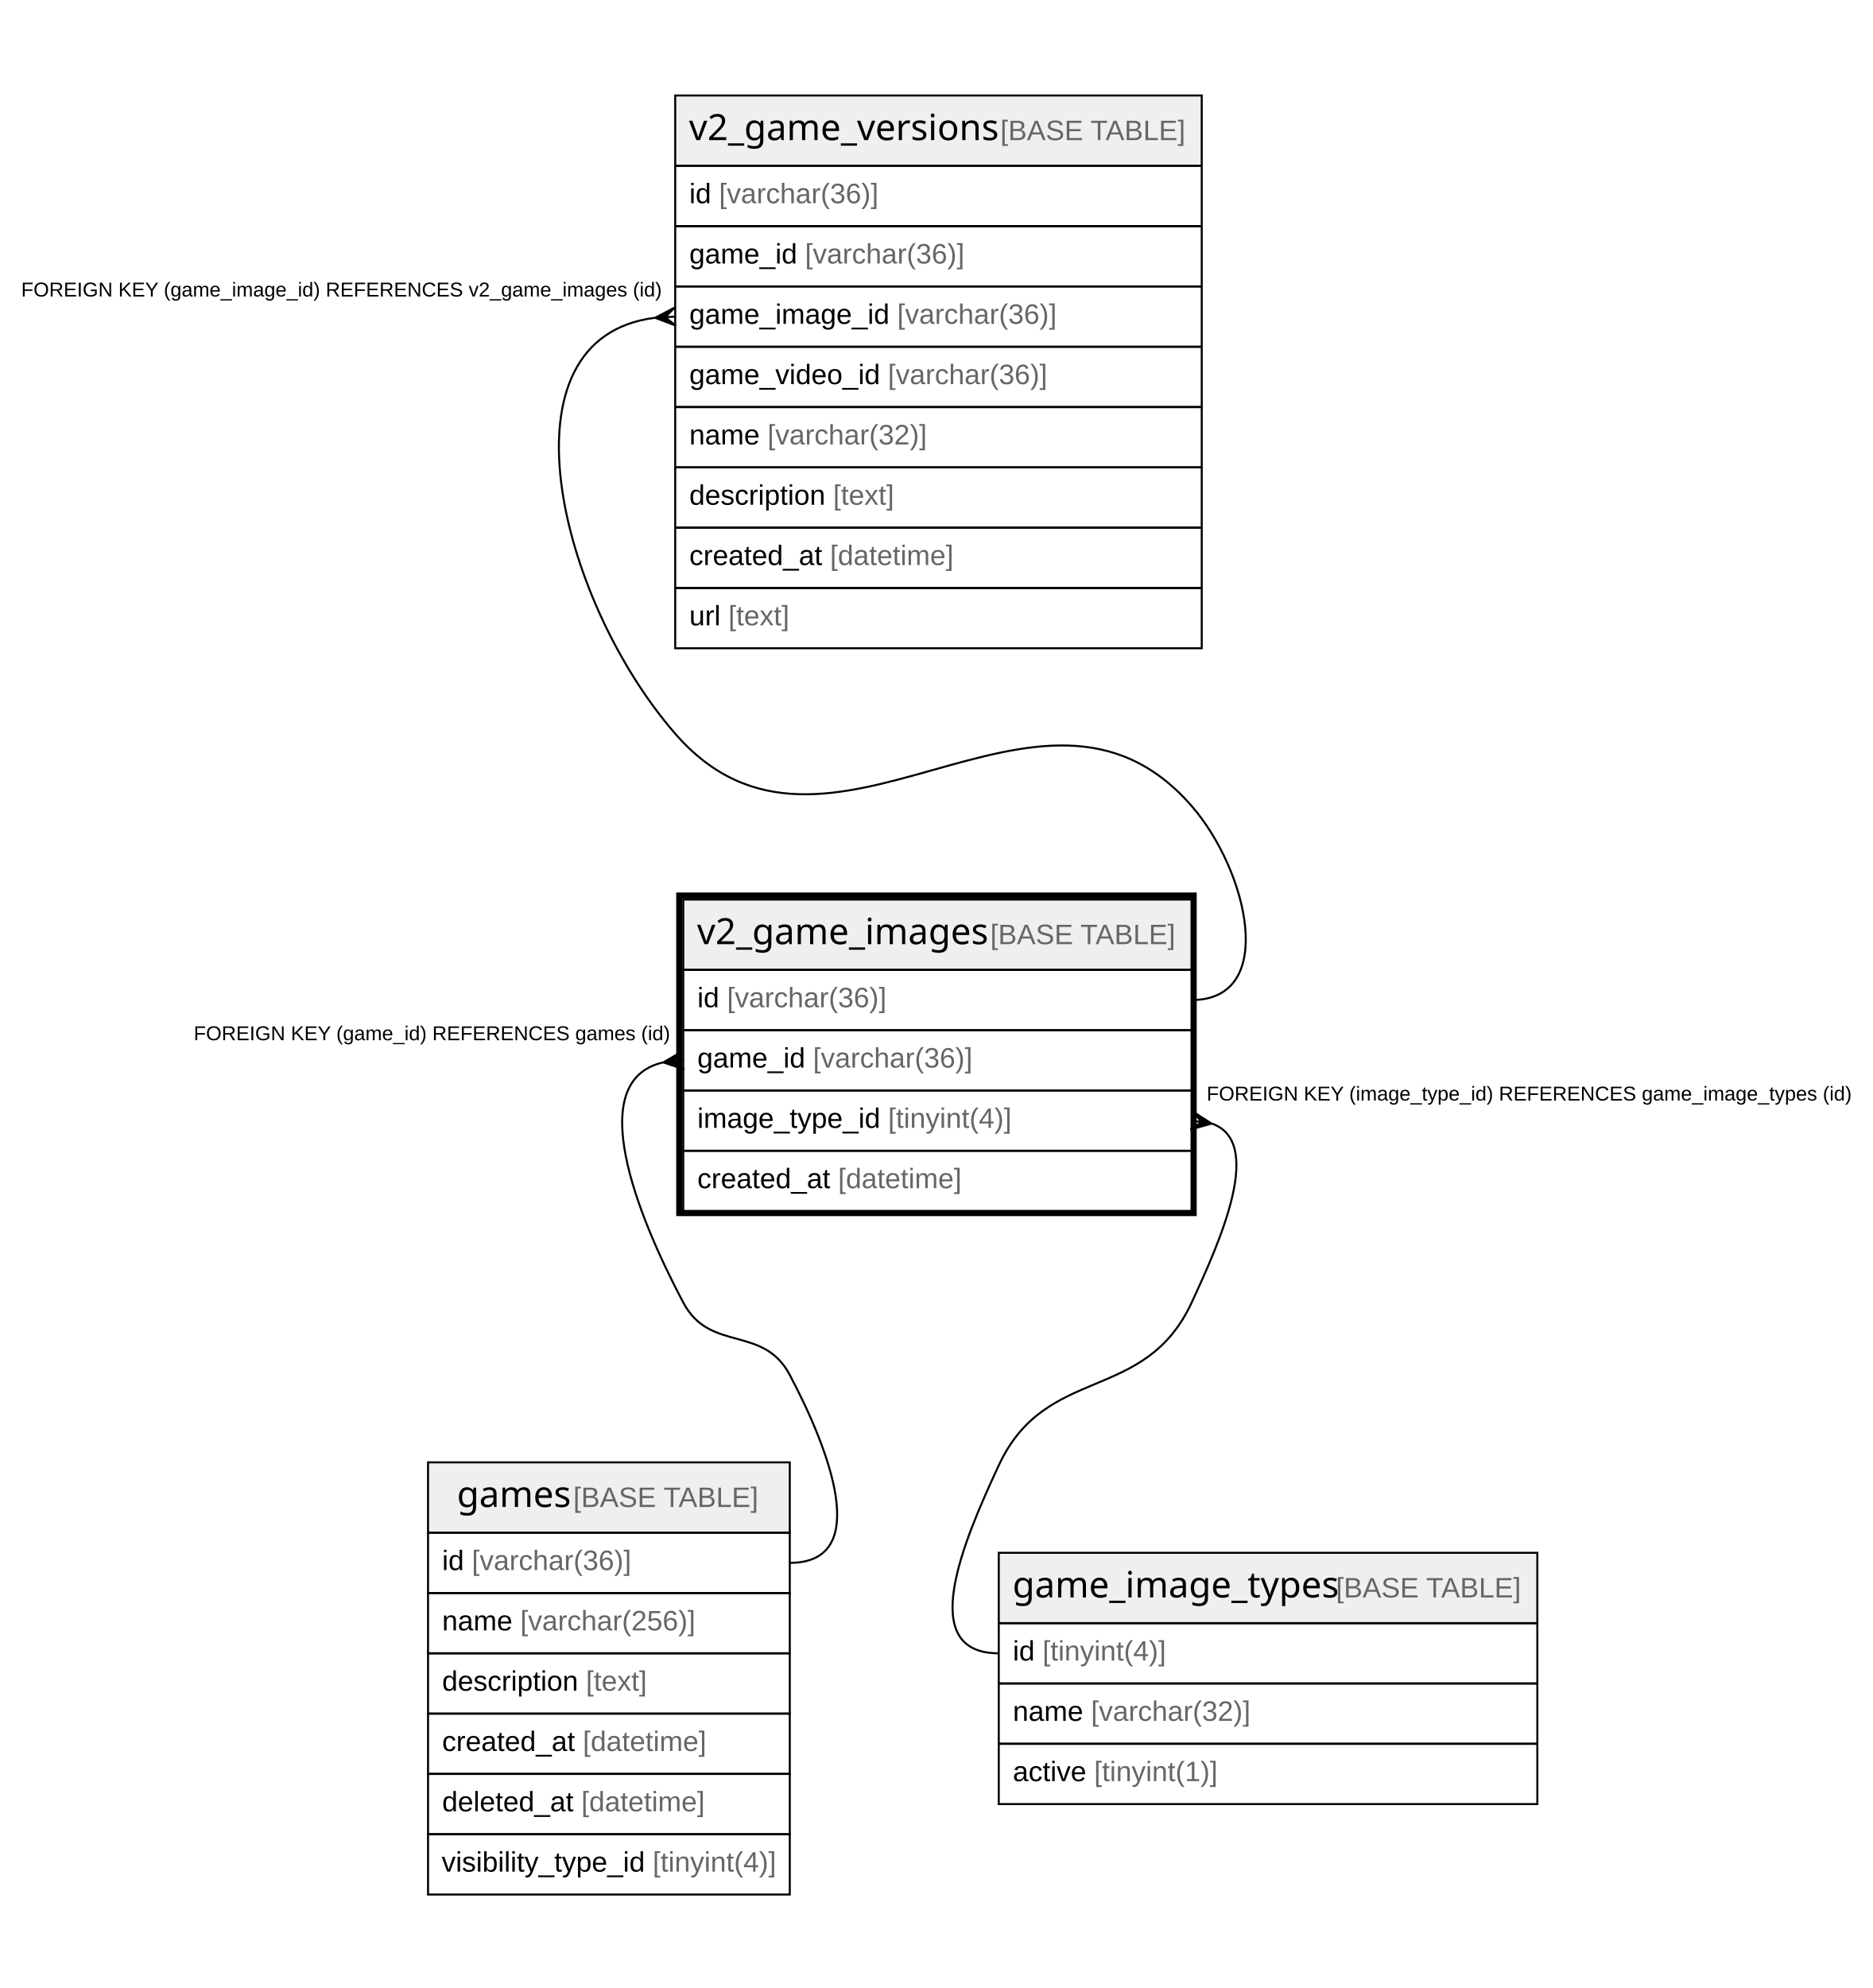
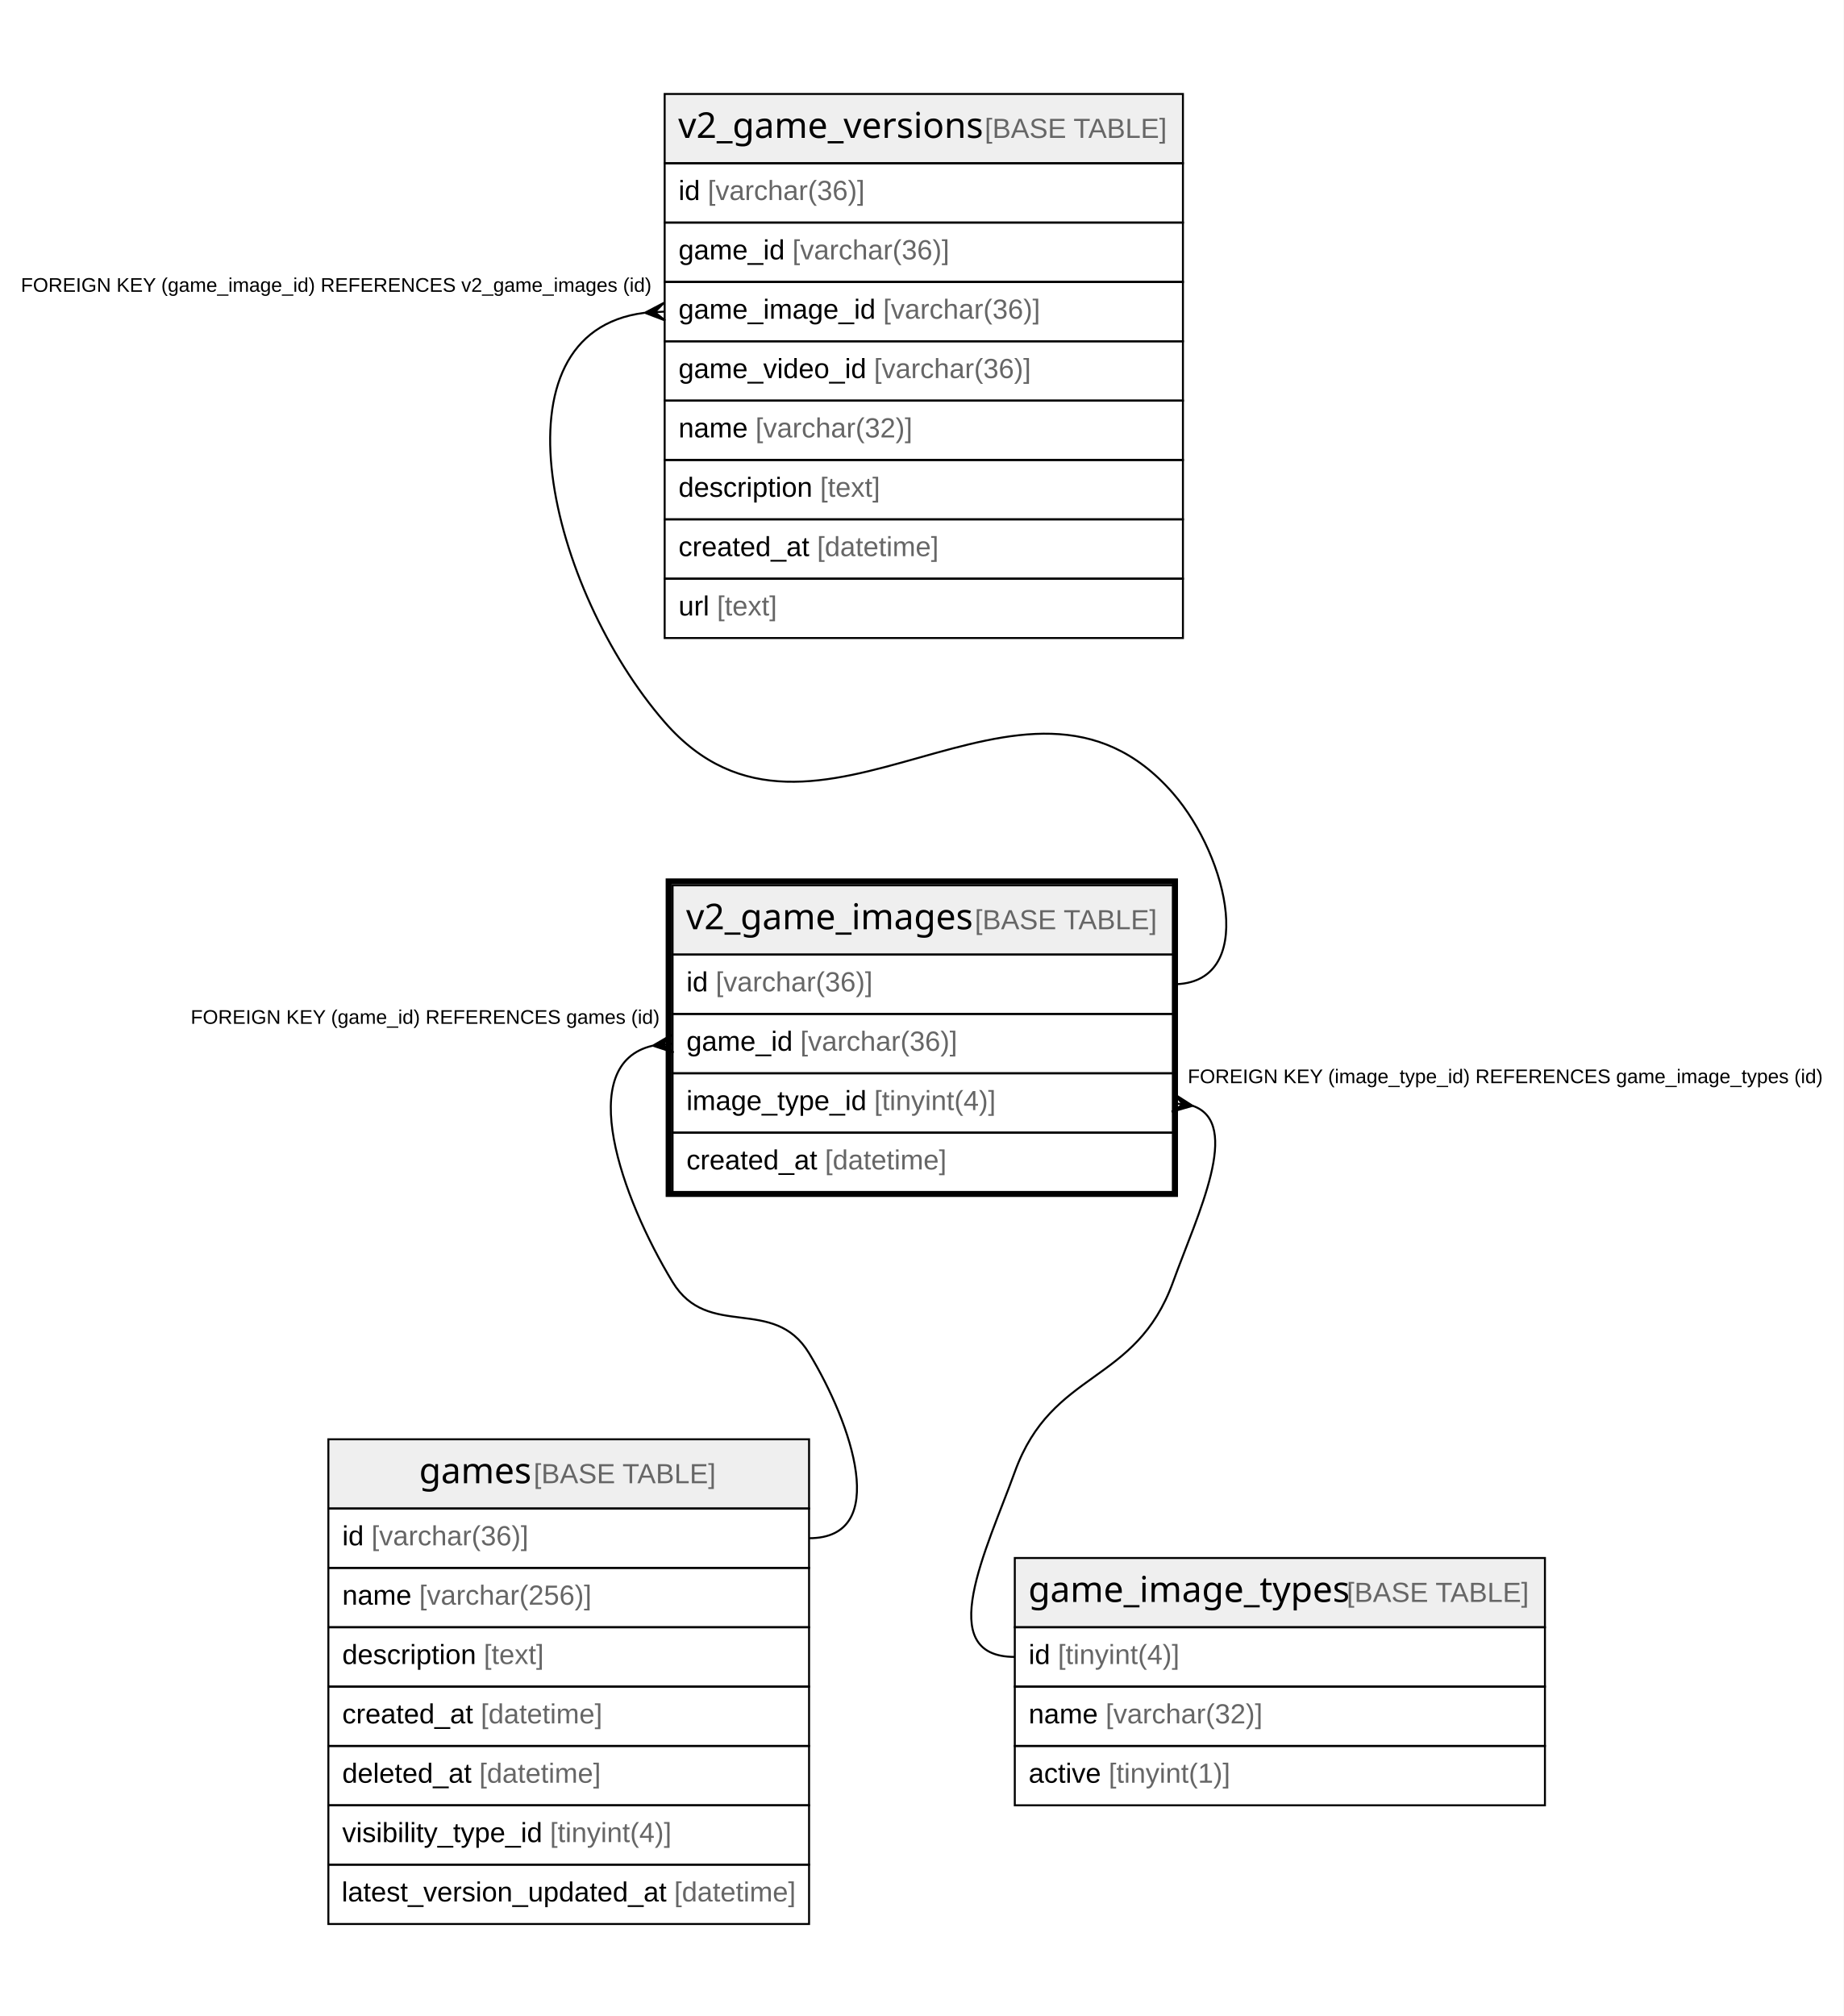
- <svg xmlns="http://www.w3.org/2000/svg" width="932pt" height="989pt" viewBox="0.00 0.00 932.00 989.00">
-   <g id="graph0" class="graph" transform="scale(1 1) rotate(0) translate(4 985)">
-     <polygon fill="#ffffff" stroke="transparent" points="-4,4 -4,-985 928,-985 928,4 -4,4" />
+ <svg xmlns="http://www.w3.org/2000/svg" width="932pt" height="1019pt" viewBox="0.00 0.00 932.00 1019.00">
+   <g id="graph0" class="graph" transform="scale(1 1) rotate(0) translate(4 1015)">
+     <polygon fill="#ffffff" stroke="transparent" points="-4,4 -4,-1015 928,-1015 928,4 -4,4" />
    <g id="node1" class="node">
-       <polygon fill="#efefef" stroke="transparent" points="336,-502.5 336,-537.5 589,-537.5 589,-502.5 336,-502.5" />
-       <polygon fill="none" stroke="#000000" points="336,-502.5 336,-537.5 589,-537.5 589,-502.5 336,-502.5" />
-       <text text-anchor="start" x="342.856" y="-515.3" font-family="Arial Bold" font-size="18.00" fill="#000000">v2_game_images</text>
-       <text text-anchor="start" x="484.89" y="-515.3" font-family="Arial" font-size="14.00" fill="#000000"> </text>
-       <text text-anchor="start" x="488.781" y="-515.3" font-family="Arial" font-size="14.00" fill="#666666">[BASE TABLE]</text>
+       <polygon fill="#efefef" stroke="transparent" points="336,-532.5 336,-567.5 589,-567.5 589,-532.5 336,-532.5" />
+       <polygon fill="none" stroke="#000000" points="336,-532.5 336,-567.5 589,-567.5 589,-532.5 336,-532.5" />
+       <text text-anchor="start" x="342.856" y="-545.3" font-family="Arial Bold" font-size="18.00" fill="#000000">v2_game_images</text>
+       <text text-anchor="start" x="484.89" y="-545.3" font-family="Arial" font-size="14.00" fill="#000000"> </text>
+       <text text-anchor="start" x="488.781" y="-545.3" font-family="Arial" font-size="14.00" fill="#666666">[BASE TABLE]</text>
+       <polygon fill="none" stroke="#000000" points="336,-502.5 336,-532.5 589,-532.5 589,-502.5 336,-502.5" />
+       <text text-anchor="start" x="343" y="-513.9" font-family="Arial" font-size="14.00" fill="#000000">id </text>
+       <text text-anchor="start" x="357.78" y="-513.9" font-family="Arial" font-size="14.00" fill="#666666">[varchar(36)]</text>
      <polygon fill="none" stroke="#000000" points="336,-472.5 336,-502.5 589,-502.5 589,-472.5 336,-472.5" />
-       <text text-anchor="start" x="343" y="-483.9" font-family="Arial" font-size="14.00" fill="#000000">id </text>
-       <text text-anchor="start" x="357.78" y="-483.9" font-family="Arial" font-size="14.00" fill="#666666">[varchar(36)]</text>
+       <text text-anchor="start" x="343" y="-483.9" font-family="Arial" font-size="14.00" fill="#000000">game_id </text>
+       <text text-anchor="start" x="400.571" y="-483.9" font-family="Arial" font-size="14.00" fill="#666666">[varchar(36)]</text>
      <polygon fill="none" stroke="#000000" points="336,-442.5 336,-472.5 589,-472.5 589,-442.5 336,-442.5" />
-       <text text-anchor="start" x="343" y="-453.9" font-family="Arial" font-size="14.00" fill="#000000">game_id </text>
-       <text text-anchor="start" x="400.571" y="-453.9" font-family="Arial" font-size="14.00" fill="#666666">[varchar(36)]</text>
+       <text text-anchor="start" x="343" y="-453.9" font-family="Arial" font-size="14.00" fill="#000000">image_type_id </text>
+       <text text-anchor="start" x="437.916" y="-453.9" font-family="Arial" font-size="14.00" fill="#666666">[tinyint(4)]</text>
      <polygon fill="none" stroke="#000000" points="336,-412.5 336,-442.5 589,-442.5 589,-412.5 336,-412.5" />
-       <text text-anchor="start" x="343" y="-423.9" font-family="Arial" font-size="14.00" fill="#000000">image_type_id </text>
-       <text text-anchor="start" x="437.916" y="-423.9" font-family="Arial" font-size="14.00" fill="#666666">[tinyint(4)]</text>
-       <polygon fill="none" stroke="#000000" points="336,-382.5 336,-412.5 589,-412.5 589,-382.5 336,-382.5" />
-       <text text-anchor="start" x="343" y="-393.9" font-family="Arial" font-size="14.00" fill="#000000">created_at </text>
-       <text text-anchor="start" x="413.028" y="-393.9" font-family="Arial" font-size="14.00" fill="#666666">[datetime]</text>
-       <polygon fill="none" stroke="#000000" stroke-width="3" points="334,-381.5 334,-539.5 590,-539.5 590,-381.5 334,-381.5" />
+       <text text-anchor="start" x="343" y="-423.9" font-family="Arial" font-size="14.00" fill="#000000">created_at </text>
+       <text text-anchor="start" x="413.028" y="-423.9" font-family="Arial" font-size="14.00" fill="#666666">[datetime]</text>
+       <polygon fill="none" stroke="#000000" stroke-width="3" points="334,-411.5 334,-569.5 590,-569.5 590,-411.5 334,-411.5" />
    </g>
    <g id="node3" class="node">
-       <polygon fill="#efefef" stroke="transparent" points="209,-222.5 209,-257.5 389,-257.5 389,-222.5 209,-222.5" />
-       <polygon fill="none" stroke="#000000" points="209,-222.5 209,-257.5 389,-257.5 389,-222.5 209,-222.5" />
-       <text text-anchor="start" x="223.368" y="-235.3" font-family="Arial Bold" font-size="18.00" fill="#000000">games</text>
-       <text text-anchor="start" x="277.378" y="-235.3" font-family="Arial" font-size="14.00" fill="#000000"> </text>
-       <text text-anchor="start" x="281.269" y="-235.3" font-family="Arial" font-size="14.00" fill="#666666">[BASE TABLE]</text>
-       <polygon fill="none" stroke="#000000" points="209,-192.5 209,-222.5 389,-222.5 389,-192.5 209,-192.5" />
-       <text text-anchor="start" x="216" y="-203.9" font-family="Arial" font-size="14.00" fill="#000000">id </text>
-       <text text-anchor="start" x="230.78" y="-203.9" font-family="Arial" font-size="14.00" fill="#666666">[varchar(36)]</text>
-       <polygon fill="none" stroke="#000000" points="209,-162.5 209,-192.5 389,-192.5 389,-162.5 209,-162.5" />
-       <text text-anchor="start" x="216" y="-173.9" font-family="Arial" font-size="14.00" fill="#000000">name </text>
-       <text text-anchor="start" x="254.899" y="-173.9" font-family="Arial" font-size="14.00" fill="#666666">[varchar(256)]</text>
-       <polygon fill="none" stroke="#000000" points="209,-132.5 209,-162.5 389,-162.5 389,-132.5 209,-132.5" />
-       <text text-anchor="start" x="216" y="-143.9" font-family="Arial" font-size="14.00" fill="#000000">description </text>
-       <text text-anchor="start" x="287.568" y="-143.9" font-family="Arial" font-size="14.00" fill="#666666">[text]</text>
-       <polygon fill="none" stroke="#000000" points="209,-102.5 209,-132.5 389,-132.5 389,-102.5 209,-102.5" />
-       <text text-anchor="start" x="216" y="-113.9" font-family="Arial" font-size="14.00" fill="#000000">created_at </text>
-       <text text-anchor="start" x="286.028" y="-113.9" font-family="Arial" font-size="14.00" fill="#666666">[datetime]</text>
-       <polygon fill="none" stroke="#000000" points="209,-72.5 209,-102.5 389,-102.5 389,-72.5 209,-72.5" />
-       <text text-anchor="start" x="216" y="-83.9" font-family="Arial" font-size="14.00" fill="#000000">deleted_at </text>
-       <text text-anchor="start" x="285.257" y="-83.9" font-family="Arial" font-size="14.00" fill="#666666">[datetime]</text>
-       <polygon fill="none" stroke="#000000" points="209,-42.5 209,-72.5 389,-72.5 389,-42.5 209,-42.5" />
-       <text text-anchor="start" x="215.774" y="-53.9" font-family="Arial" font-size="14.00" fill="#000000">visibility_type_id </text>
-       <text text-anchor="start" x="320.781" y="-53.9" font-family="Arial" font-size="14.00" fill="#666666">[tinyint(4)]</text>
+       <polygon fill="#efefef" stroke="transparent" points="162,-252.5 162,-287.5 405,-287.5 405,-252.5 162,-252.5" />
+       <polygon fill="none" stroke="#000000" points="162,-252.5 162,-287.5 405,-287.5 405,-252.5 162,-252.5" />
+       <text text-anchor="start" x="207.868" y="-265.3" font-family="Arial Bold" font-size="18.00" fill="#000000">games</text>
+       <text text-anchor="start" x="261.878" y="-265.3" font-family="Arial" font-size="14.00" fill="#000000"> </text>
+       <text text-anchor="start" x="265.769" y="-265.3" font-family="Arial" font-size="14.00" fill="#666666">[BASE TABLE]</text>
+       <polygon fill="none" stroke="#000000" points="162,-222.5 162,-252.5 405,-252.5 405,-222.5 162,-222.5" />
+       <text text-anchor="start" x="169" y="-233.9" font-family="Arial" font-size="14.00" fill="#000000">id </text>
+       <text text-anchor="start" x="183.78" y="-233.9" font-family="Arial" font-size="14.00" fill="#666666">[varchar(36)]</text>
+       <polygon fill="none" stroke="#000000" points="162,-192.5 162,-222.5 405,-222.5 405,-192.5 162,-192.5" />
+       <text text-anchor="start" x="169" y="-203.9" font-family="Arial" font-size="14.00" fill="#000000">name </text>
+       <text text-anchor="start" x="207.899" y="-203.9" font-family="Arial" font-size="14.00" fill="#666666">[varchar(256)]</text>
+       <polygon fill="none" stroke="#000000" points="162,-162.5 162,-192.5 405,-192.5 405,-162.5 162,-162.5" />
+       <text text-anchor="start" x="169" y="-173.9" font-family="Arial" font-size="14.00" fill="#000000">description </text>
+       <text text-anchor="start" x="240.568" y="-173.9" font-family="Arial" font-size="14.00" fill="#666666">[text]</text>
+       <polygon fill="none" stroke="#000000" points="162,-132.5 162,-162.5 405,-162.5 405,-132.5 162,-132.5" />
+       <text text-anchor="start" x="169" y="-143.9" font-family="Arial" font-size="14.00" fill="#000000">created_at </text>
+       <text text-anchor="start" x="239.028" y="-143.9" font-family="Arial" font-size="14.00" fill="#666666">[datetime]</text>
+       <polygon fill="none" stroke="#000000" points="162,-102.5 162,-132.5 405,-132.5 405,-102.5 162,-102.5" />
+       <text text-anchor="start" x="169" y="-113.9" font-family="Arial" font-size="14.00" fill="#000000">deleted_at </text>
+       <text text-anchor="start" x="238.257" y="-113.9" font-family="Arial" font-size="14.00" fill="#666666">[datetime]</text>
+       <polygon fill="none" stroke="#000000" points="162,-72.5 162,-102.5 405,-102.5 405,-72.5 162,-72.5" />
+       <text text-anchor="start" x="169" y="-83.9" font-family="Arial" font-size="14.00" fill="#000000">visibility_type_id </text>
+       <text text-anchor="start" x="274.007" y="-83.9" font-family="Arial" font-size="14.00" fill="#666666">[tinyint(4)]</text>
+       <polygon fill="none" stroke="#000000" points="162,-42.5 162,-72.5 405,-72.5 405,-42.5 162,-42.5" />
+       <text text-anchor="start" x="168.737" y="-53.9" font-family="Arial" font-size="14.00" fill="#000000">latest_version_updated_at </text>
+       <text text-anchor="start" x="336.803" y="-53.9" font-family="Arial" font-size="14.00" fill="#666666">[datetime]</text>
    </g>
    <g id="edge2" class="edge">
-       <path fill="none" stroke="#000000" d="M325.89,-456.449C286.434,-447.338 312.697,-381 336,-337 349.328,-311.836 375.672,-326.164 389,-301 408.45,-264.277 430.556,-207.5 389,-207.5" />
-       <polygon fill="#000000" stroke="#000000" points="326.054,-456.466 335.535,-461.976 331.027,-456.983 336,-457.5 336,-457.5 336,-457.5 331.027,-456.983 336.465,-453.024 326.054,-456.466 326.054,-456.466" />
-       <text text-anchor="start" x="92.386" y="-467.5" font-family="Arial" font-size="10.00" fill="#000000">FOREIGN KEY (game_id) REFERENCES games (id)</text>
+       <path fill="none" stroke="#000000" d="M325.853,-486.428C286.081,-477.138 310.19,-409.578 336,-367 353.931,-337.421 387.069,-360.579 405,-331 426.541,-295.464 446.556,-237.5 405,-237.5" />
+       <polygon fill="#000000" stroke="#000000" points="326.055,-486.449 335.527,-491.975 331.028,-486.975 336,-487.5 336,-487.5 336,-487.5 331.028,-486.975 336.473,-483.025 326.055,-486.449 326.055,-486.449" />
+       <text text-anchor="start" x="92.386" y="-497.5" font-family="Arial" font-size="10.00" fill="#000000">FOREIGN KEY (game_id) REFERENCES games (id)</text>
    </g>
    <g id="node4" class="node">
-       <polygon fill="#efefef" stroke="transparent" points="493,-177.5 493,-212.5 761,-212.5 761,-177.5 493,-177.5" />
-       <polygon fill="none" stroke="#000000" points="493,-177.5 493,-212.5 761,-212.5 761,-177.5 493,-177.5" />
-       <text text-anchor="start" x="499.852" y="-190.3" font-family="Arial Bold" font-size="18.00" fill="#000000">game_image_types</text>
-       <text text-anchor="start" x="656.894" y="-190.3" font-family="Arial" font-size="14.00" fill="#000000"> </text>
-       <text text-anchor="start" x="660.785" y="-190.3" font-family="Arial" font-size="14.00" fill="#666666">[BASE TABLE]</text>
-       <polygon fill="none" stroke="#000000" points="493,-147.5 493,-177.5 761,-177.5 761,-147.5 493,-147.5" />
-       <text text-anchor="start" x="500" y="-158.9" font-family="Arial" font-size="14.00" fill="#000000">id </text>
-       <text text-anchor="start" x="514.78" y="-158.9" font-family="Arial" font-size="14.00" fill="#666666">[tinyint(4)]</text>
-       <polygon fill="none" stroke="#000000" points="493,-117.5 493,-147.5 761,-147.5 761,-117.5 493,-117.5" />
-       <text text-anchor="start" x="500" y="-128.9" font-family="Arial" font-size="14.00" fill="#000000">name </text>
-       <text text-anchor="start" x="538.899" y="-128.9" font-family="Arial" font-size="14.00" fill="#666666">[varchar(32)]</text>
-       <polygon fill="none" stroke="#000000" points="493,-87.5 493,-117.5 761,-117.5 761,-87.5 493,-87.5" />
-       <text text-anchor="start" x="500" y="-98.9" font-family="Arial" font-size="14.00" fill="#000000">active </text>
-       <text text-anchor="start" x="540.453" y="-98.9" font-family="Arial" font-size="14.00" fill="#666666">[tinyint(1)]</text>
+       <polygon fill="#efefef" stroke="transparent" points="509,-192.5 509,-227.5 777,-227.5 777,-192.5 509,-192.5" />
+       <polygon fill="none" stroke="#000000" points="509,-192.5 509,-227.5 777,-227.5 777,-192.5 509,-192.5" />
+       <text text-anchor="start" x="515.852" y="-205.3" font-family="Arial Bold" font-size="18.00" fill="#000000">game_image_types</text>
+       <text text-anchor="start" x="672.894" y="-205.3" font-family="Arial" font-size="14.00" fill="#000000"> </text>
+       <text text-anchor="start" x="676.785" y="-205.3" font-family="Arial" font-size="14.00" fill="#666666">[BASE TABLE]</text>
+       <polygon fill="none" stroke="#000000" points="509,-162.5 509,-192.5 777,-192.5 777,-162.5 509,-162.5" />
+       <text text-anchor="start" x="516" y="-173.9" font-family="Arial" font-size="14.00" fill="#000000">id </text>
+       <text text-anchor="start" x="530.78" y="-173.9" font-family="Arial" font-size="14.00" fill="#666666">[tinyint(4)]</text>
+       <polygon fill="none" stroke="#000000" points="509,-132.5 509,-162.5 777,-162.5 777,-132.5 509,-132.5" />
+       <text text-anchor="start" x="516" y="-143.9" font-family="Arial" font-size="14.00" fill="#000000">name </text>
+       <text text-anchor="start" x="554.899" y="-143.9" font-family="Arial" font-size="14.00" fill="#666666">[varchar(32)]</text>
+       <polygon fill="none" stroke="#000000" points="509,-102.5 509,-132.5 777,-132.5 777,-102.5 509,-102.5" />
+       <text text-anchor="start" x="516" y="-113.9" font-family="Arial" font-size="14.00" fill="#000000">active </text>
+       <text text-anchor="start" x="556.453" y="-113.9" font-family="Arial" font-size="14.00" fill="#666666">[tinyint(1)]</text>
    </g>
    <g id="edge3" class="edge">
-       <path fill="none" stroke="#000000" d="M599.032,-426.021C624.737,-417.116 604.294,-369.915 589,-337 565.476,-286.373 516.524,-306.627 493,-256 475.489,-218.314 451.444,-162.5 493,-162.5" />
-       <polygon fill="#000000" stroke="#000000" points="598.893,-426.041 588.344,-423.048 593.947,-426.771 589,-427.5 589,-427.5 589,-427.5 593.947,-426.771 589.656,-431.952 598.893,-426.041 598.893,-426.041" />
-       <text text-anchor="start" x="596.428" y="-437.5" font-family="Arial" font-size="10.00" fill="#000000">FOREIGN KEY (image_type_id) REFERENCES game_image_types (id)</text>
+       <path fill="none" stroke="#000000" d="M598.948,-456.056C624.163,-447.353 601.356,-401.127 589,-367 570.093,-314.778 527.907,-323.222 509,-271 494.853,-231.927 467.444,-177.5 509,-177.5" />
+       <polygon fill="#000000" stroke="#000000" points="598.896,-456.063 588.353,-453.047 593.948,-456.782 589,-457.5 589,-457.5 589,-457.5 593.948,-456.782 589.647,-461.953 598.896,-456.063 598.896,-456.063" />
+       <text text-anchor="start" x="596.428" y="-467.5" font-family="Arial" font-size="10.00" fill="#000000">FOREIGN KEY (image_type_id) REFERENCES game_image_types (id)</text>
    </g>
    <g id="node2" class="node">
-       <polygon fill="#efefef" stroke="transparent" points="332,-902.5 332,-937.5 594,-937.5 594,-902.5 332,-902.5" />
-       <polygon fill="none" stroke="#000000" points="332,-902.5 332,-937.5 594,-937.5 594,-902.5 332,-902.5" />
-       <text text-anchor="start" x="338.856" y="-915.3" font-family="Arial Bold" font-size="18.00" fill="#000000">v2_game_versions</text>
-       <text text-anchor="start" x="489.89" y="-915.3" font-family="Arial" font-size="14.00" fill="#000000"> </text>
-       <text text-anchor="start" x="493.781" y="-915.3" font-family="Arial" font-size="14.00" fill="#666666">[BASE TABLE]</text>
+       <polygon fill="#efefef" stroke="transparent" points="332,-932.5 332,-967.5 594,-967.5 594,-932.5 332,-932.5" />
+       <polygon fill="none" stroke="#000000" points="332,-932.5 332,-967.5 594,-967.5 594,-932.5 332,-932.5" />
+       <text text-anchor="start" x="338.856" y="-945.3" font-family="Arial Bold" font-size="18.00" fill="#000000">v2_game_versions</text>
+       <text text-anchor="start" x="489.89" y="-945.3" font-family="Arial" font-size="14.00" fill="#000000"> </text>
+       <text text-anchor="start" x="493.781" y="-945.3" font-family="Arial" font-size="14.00" fill="#666666">[BASE TABLE]</text>
+       <polygon fill="none" stroke="#000000" points="332,-902.5 332,-932.5 594,-932.5 594,-902.5 332,-902.5" />
+       <text text-anchor="start" x="339" y="-913.9" font-family="Arial" font-size="14.00" fill="#000000">id </text>
+       <text text-anchor="start" x="353.78" y="-913.9" font-family="Arial" font-size="14.00" fill="#666666">[varchar(36)]</text>
      <polygon fill="none" stroke="#000000" points="332,-872.5 332,-902.5 594,-902.5 594,-872.5 332,-872.5" />
-       <text text-anchor="start" x="339" y="-883.9" font-family="Arial" font-size="14.00" fill="#000000">id </text>
-       <text text-anchor="start" x="353.78" y="-883.9" font-family="Arial" font-size="14.00" fill="#666666">[varchar(36)]</text>
+       <text text-anchor="start" x="339" y="-883.9" font-family="Arial" font-size="14.00" fill="#000000">game_id </text>
+       <text text-anchor="start" x="396.571" y="-883.9" font-family="Arial" font-size="14.00" fill="#666666">[varchar(36)]</text>
      <polygon fill="none" stroke="#000000" points="332,-842.5 332,-872.5 594,-872.5 594,-842.5 332,-842.5" />
-       <text text-anchor="start" x="339" y="-853.9" font-family="Arial" font-size="14.00" fill="#000000">game_id </text>
-       <text text-anchor="start" x="396.571" y="-853.9" font-family="Arial" font-size="14.00" fill="#666666">[varchar(36)]</text>
+       <text text-anchor="start" x="339" y="-853.9" font-family="Arial" font-size="14.00" fill="#000000">game_image_id </text>
+       <text text-anchor="start" x="442.468" y="-853.9" font-family="Arial" font-size="14.00" fill="#666666">[varchar(36)]</text>
      <polygon fill="none" stroke="#000000" points="332,-812.5 332,-842.5 594,-842.5 594,-812.5 332,-812.5" />
-       <text text-anchor="start" x="339" y="-823.9" font-family="Arial" font-size="14.00" fill="#000000">game_image_id </text>
-       <text text-anchor="start" x="442.468" y="-823.9" font-family="Arial" font-size="14.00" fill="#666666">[varchar(36)]</text>
+       <text text-anchor="start" x="339" y="-823.9" font-family="Arial" font-size="14.00" fill="#000000">game_video_id </text>
+       <text text-anchor="start" x="437.808" y="-823.9" font-family="Arial" font-size="14.00" fill="#666666">[varchar(36)]</text>
      <polygon fill="none" stroke="#000000" points="332,-782.5 332,-812.5 594,-812.5 594,-782.5 332,-782.5" />
-       <text text-anchor="start" x="339" y="-793.9" font-family="Arial" font-size="14.00" fill="#000000">game_video_id </text>
-       <text text-anchor="start" x="437.808" y="-793.9" font-family="Arial" font-size="14.00" fill="#666666">[varchar(36)]</text>
+       <text text-anchor="start" x="339" y="-793.9" font-family="Arial" font-size="14.00" fill="#000000">name </text>
+       <text text-anchor="start" x="377.899" y="-793.9" font-family="Arial" font-size="14.00" fill="#666666">[varchar(32)]</text>
      <polygon fill="none" stroke="#000000" points="332,-752.5 332,-782.5 594,-782.5 594,-752.5 332,-752.5" />
-       <text text-anchor="start" x="339" y="-763.9" font-family="Arial" font-size="14.00" fill="#000000">name </text>
-       <text text-anchor="start" x="377.899" y="-763.9" font-family="Arial" font-size="14.00" fill="#666666">[varchar(32)]</text>
+       <text text-anchor="start" x="339" y="-763.9" font-family="Arial" font-size="14.00" fill="#000000">description </text>
+       <text text-anchor="start" x="410.568" y="-763.9" font-family="Arial" font-size="14.00" fill="#666666">[text]</text>
      <polygon fill="none" stroke="#000000" points="332,-722.5 332,-752.5 594,-752.5 594,-722.5 332,-722.5" />
-       <text text-anchor="start" x="339" y="-733.9" font-family="Arial" font-size="14.00" fill="#000000">description </text>
-       <text text-anchor="start" x="410.568" y="-733.9" font-family="Arial" font-size="14.00" fill="#666666">[text]</text>
+       <text text-anchor="start" x="339" y="-733.9" font-family="Arial" font-size="14.00" fill="#000000">created_at </text>
+       <text text-anchor="start" x="409.028" y="-733.9" font-family="Arial" font-size="14.00" fill="#666666">[datetime]</text>
      <polygon fill="none" stroke="#000000" points="332,-692.5 332,-722.5 594,-722.5 594,-692.5 332,-692.5" />
-       <text text-anchor="start" x="339" y="-703.9" font-family="Arial" font-size="14.00" fill="#000000">created_at </text>
-       <text text-anchor="start" x="409.028" y="-703.9" font-family="Arial" font-size="14.00" fill="#666666">[datetime]</text>
-       <polygon fill="none" stroke="#000000" points="332,-662.5 332,-692.5 594,-692.5 594,-662.5 332,-662.5" />
-       <text text-anchor="start" x="339" y="-673.9" font-family="Arial" font-size="14.00" fill="#000000">url </text>
-       <text text-anchor="start" x="358.44" y="-673.9" font-family="Arial" font-size="14.00" fill="#666666">[text]</text>
+       <text text-anchor="start" x="339" y="-703.9" font-family="Arial" font-size="14.00" fill="#000000">url </text>
+       <text text-anchor="start" x="358.44" y="-703.9" font-family="Arial" font-size="14.00" fill="#666666">[text]</text>
    </g>
    <g id="edge1" class="edge">
-       <path fill="none" stroke="#000000" d="M321.754,-826.881C242.299,-816.83 273.845,-686.869 332,-620 407.688,-532.971 513.312,-671.029 589,-584 617.145,-551.638 631.889,-487.5 589,-487.5" />
-       <polygon fill="#000000" stroke="#000000" points="322.018,-826.897 331.729,-831.992 327.009,-827.198 332,-827.5 332,-827.5 332,-827.5 327.009,-827.198 332.271,-823.008 322.018,-826.897 322.018,-826.897" />
-       <text text-anchor="start" x="6.543" y="-837.5" font-family="Arial" font-size="10.00" fill="#000000">FOREIGN KEY (game_image_id) REFERENCES v2_game_images (id)</text>
+       <path fill="none" stroke="#000000" d="M321.754,-856.881C242.299,-846.83 273.845,-716.869 332,-650 407.688,-562.971 513.312,-701.029 589,-614 617.145,-581.638 631.889,-517.5 589,-517.5" />
+       <polygon fill="#000000" stroke="#000000" points="322.018,-856.897 331.729,-861.992 327.009,-857.198 332,-857.5 332,-857.5 332,-857.5 327.009,-857.198 332.271,-853.008 322.018,-856.897 322.018,-856.897" />
+       <text text-anchor="start" x="6.543" y="-867.5" font-family="Arial" font-size="10.00" fill="#000000">FOREIGN KEY (game_image_id) REFERENCES v2_game_images (id)</text>
    </g>
  </g>
</svg>
